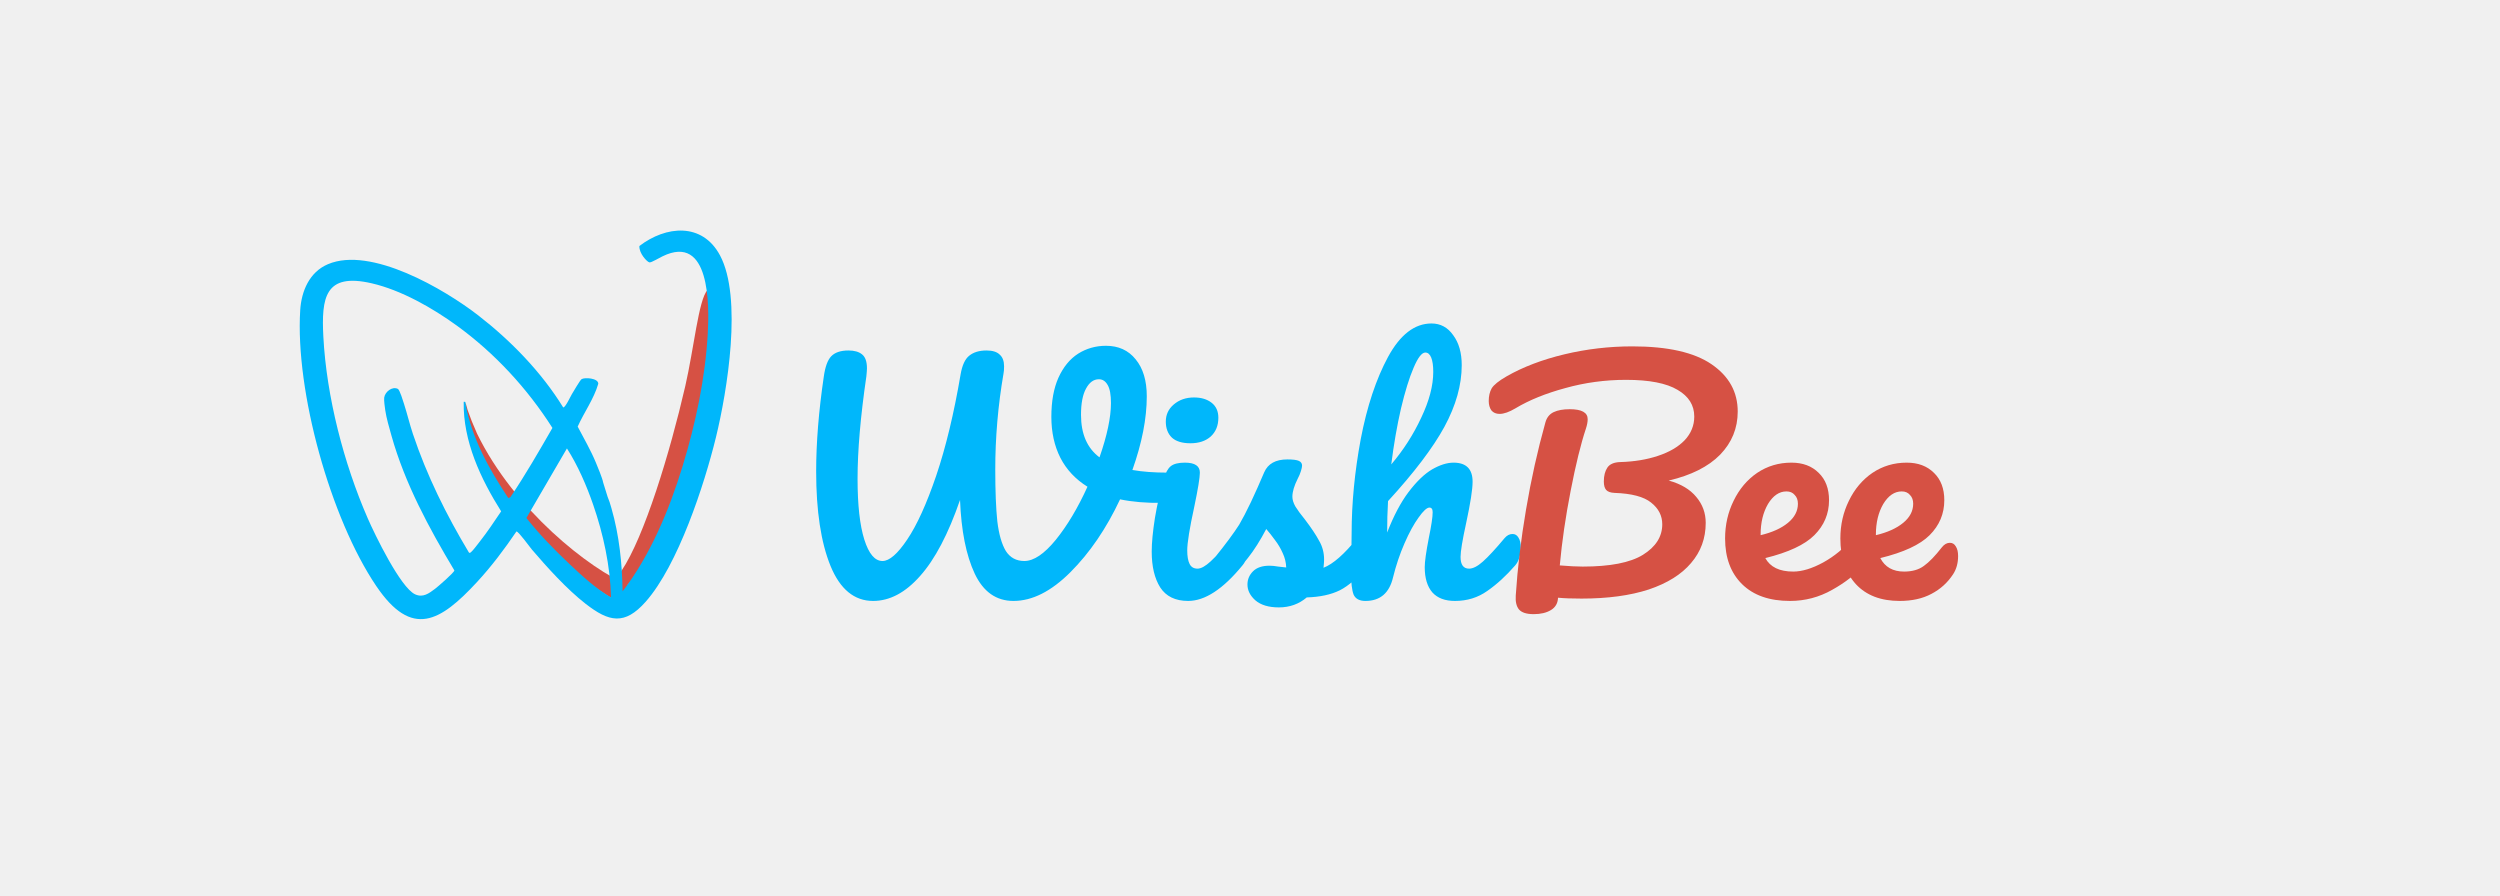
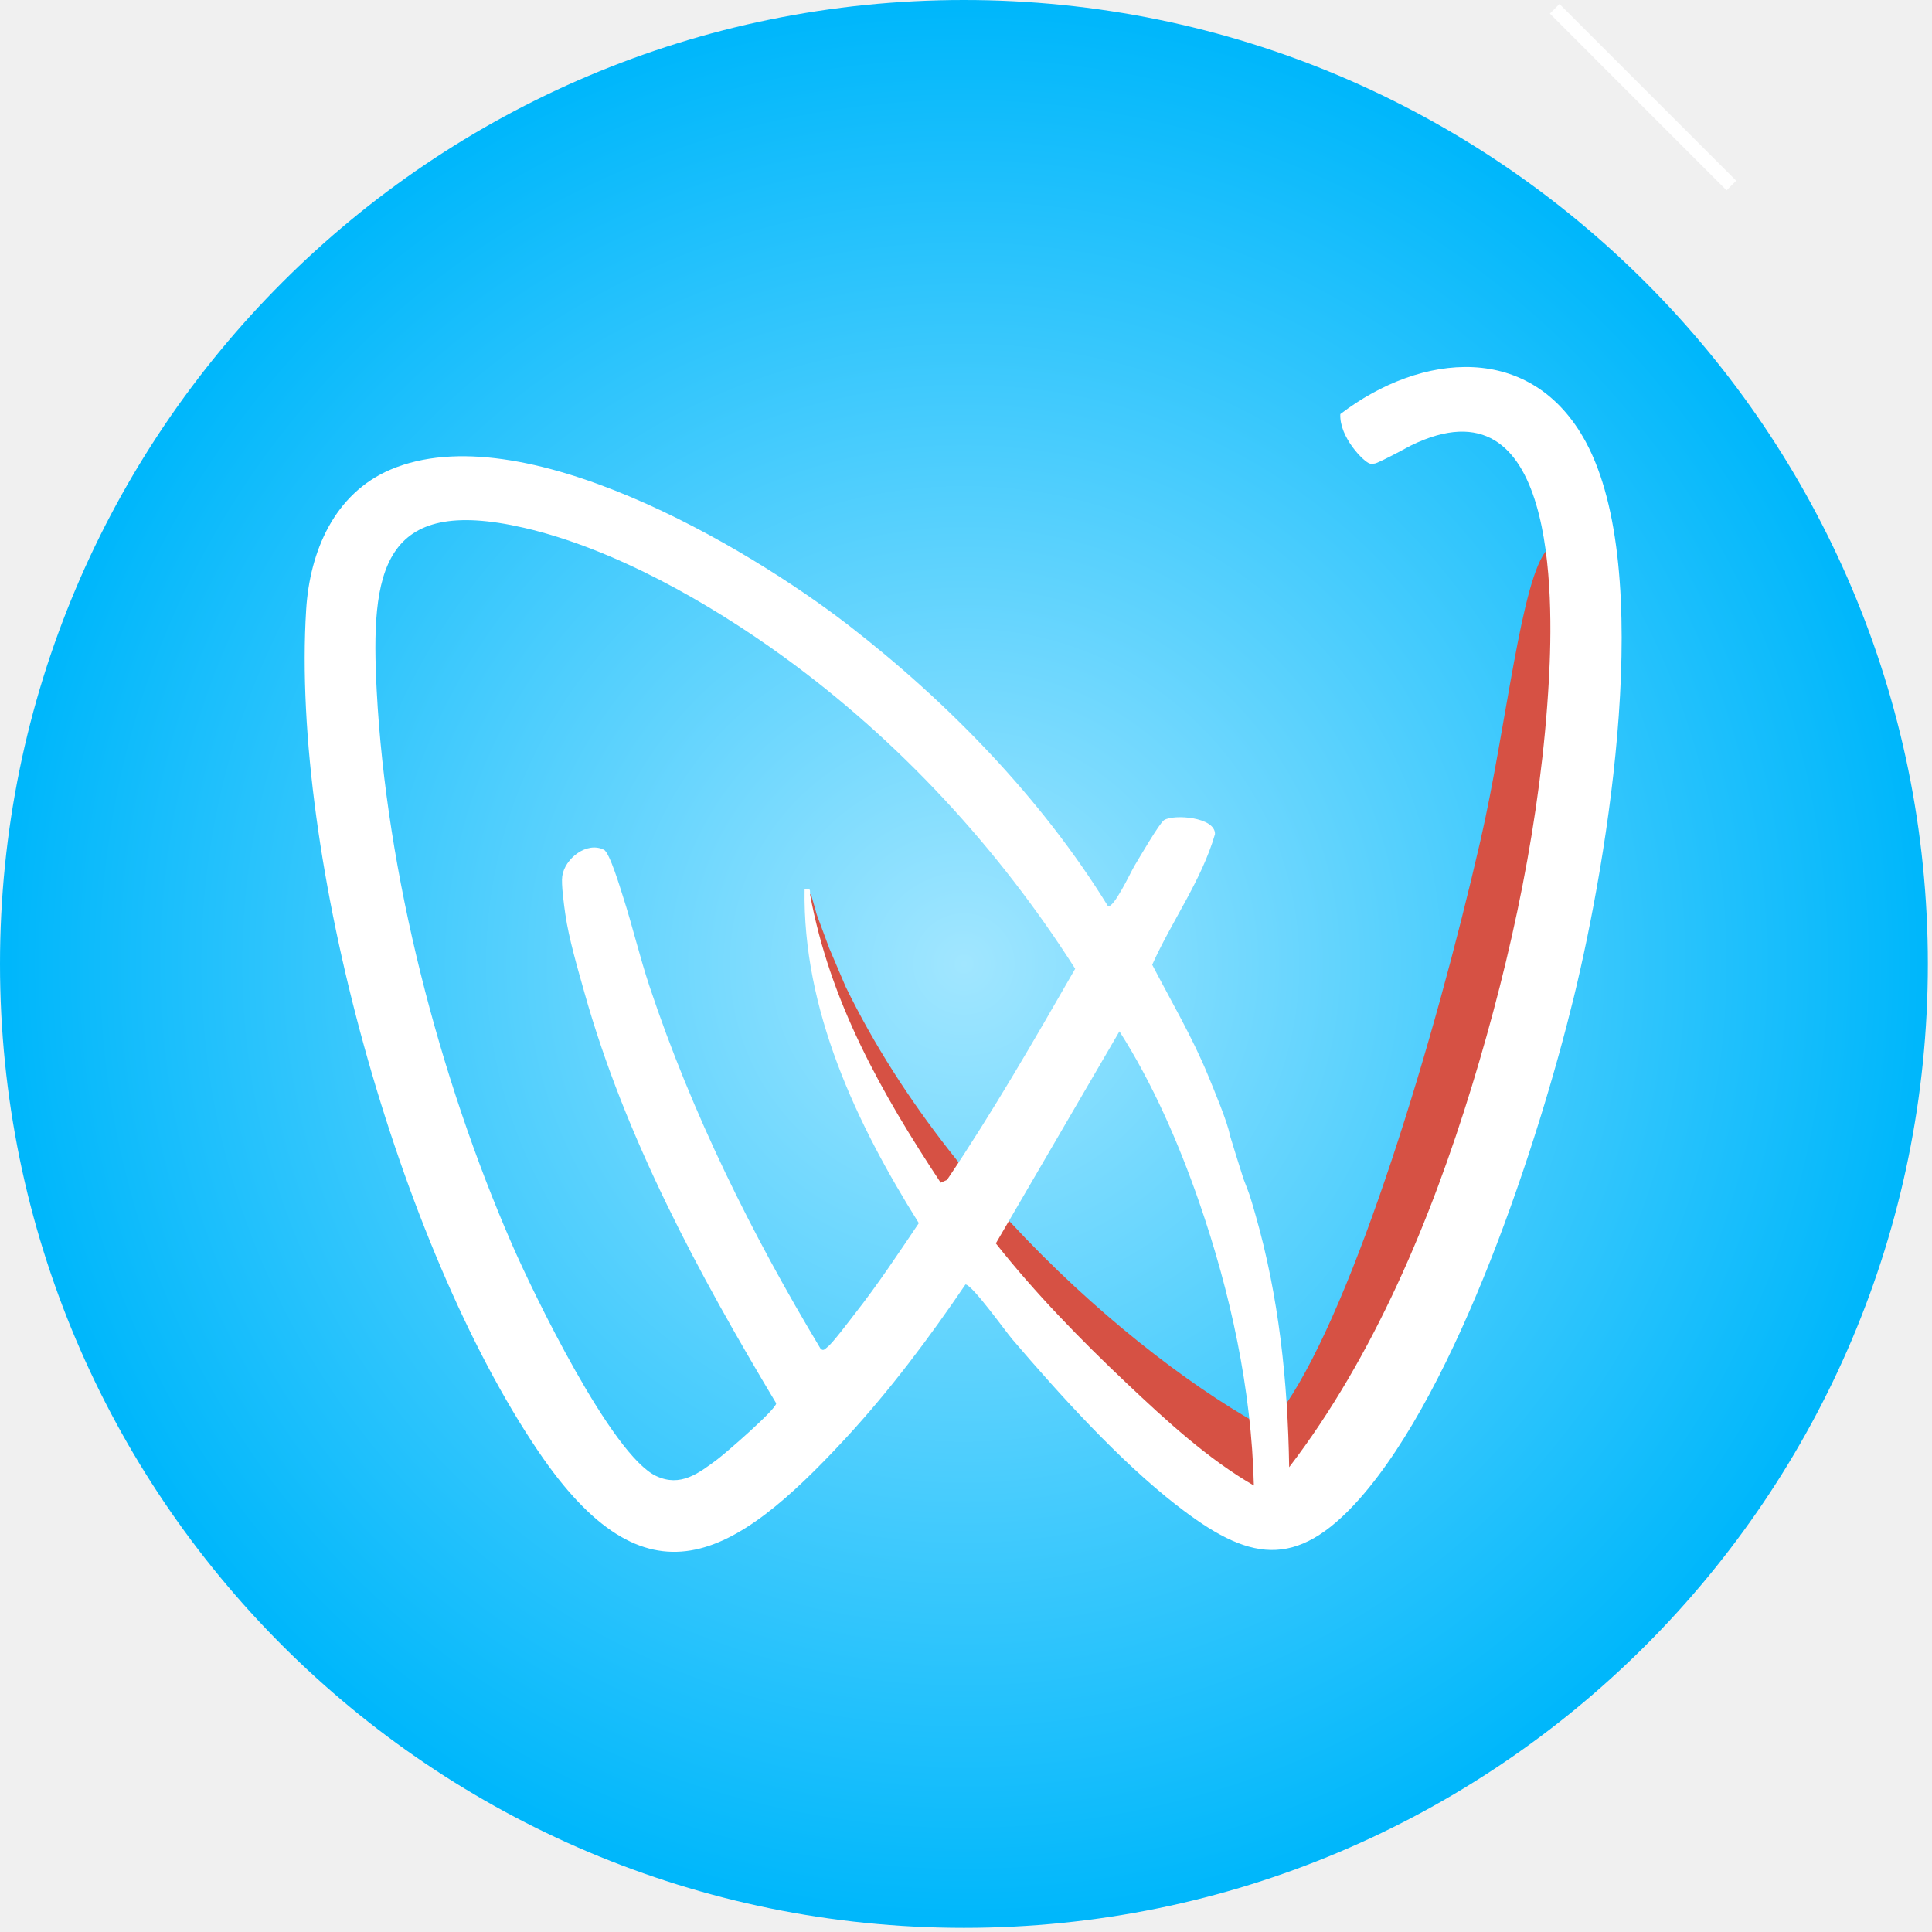
- <svg xmlns="http://www.w3.org/2000/svg" width="759" height="272" viewBox="0 0 759 272" fill="none">
-   <path d="M142.563 130.86C141.873 128.688 141.165 122.423 141.165 122.423L141.427 122.547L141.984 124.518L143.231 127.879L144.858 131.694C156.103 154.81 179.018 172.816 190.951 177.729C190.951 177.729 191.975 176.453 190.084 179.223C188.194 181.993 187.352 182.625 187.352 182.625C187.352 182.625 153 163.707 142.563 130.86Z" fill="url(#paint0_linear_218_120)" />
-   <path d="M189.104 179.06C187.477 180.654 181.997 176.227 181.997 176.227L181.612 175.832L183.963 176.256L184.373 174.912L186.424 176.892L188.686 173.285C195.592 163.118 203.443 137.276 208.055 117.202C210.662 105.851 212.124 90.888 214.748 88.141C217.372 85.394 215.039 103.872 215.039 103.872C215.039 103.872 213.724 154.941 189.104 179.06Z" fill="#D65144" />
-   <path d="M177.82 183.336C172.081 178.863 166.215 172.373 161.461 166.816C160.759 165.994 157.443 161.344 156.79 161.35C153.162 166.694 149.234 171.939 144.834 176.693C133.694 188.732 125.075 193.949 114.231 177.917C100.354 157.404 89.606 118.814 91.147 94.152C91.509 88.353 93.952 82.594 99.558 80.21C112.593 74.671 134.921 87.792 145.195 95.748C155.103 103.424 164.383 112.978 170.966 123.658C171.507 124.025 173.269 120.248 173.607 119.687C174.075 118.912 176.115 115.396 176.57 115.112C177.545 114.504 181.68 114.806 181.636 116.513C180.298 121.122 177.345 125.143 175.385 129.514C177.282 133.161 179.396 136.748 180.958 140.561C181.496 141.874 182.925 145.273 183.112 146.469C183.689 148.356 183.689 148.356 184.469 150.825C185.119 152.515 185.044 152.25 185.644 154.332C187.999 162.506 188.89 171.045 189.02 179.544C197.452 168.539 203.16 154.841 207.215 141.596C211.199 128.579 214.126 114.808 214.88 101.175C215.353 92.663 215.597 70.749 201.141 77.819C197.451 79.815 197.5 79.611 197.5 79.611C197.5 79.611 197.113 79.722 197.054 79.611C196.5 79.5 194 77 194.115 74.689C202.188 68.514 213.177 67.477 218.568 77.484C225.487 90.326 220.778 118.762 217.36 132.764C213.832 147.205 205.85 171.57 196.046 182.668C189.649 189.907 184.893 188.841 177.828 183.336H177.82ZM154.324 151.213L154.953 150.94C159.54 144.13 163.624 137.026 167.717 129.915C160.089 117.94 150.214 107.218 138.7 98.862C131.295 93.49 121.802 88.075 112.827 86.006C98.643 82.737 97.549 90.363 98.17 102.223C99.127 120.425 104.372 140.683 111.645 157.368C113.768 162.241 121.568 178.369 126.013 180.428C128.41 181.54 130.198 180.173 132.09 178.759C132.914 178.143 137.949 173.782 137.946 173.181C130.25 160.331 122.912 146.76 118.839 132.238C118.171 129.852 117.303 126.923 116.955 124.506C116.825 123.606 116.529 121.488 116.646 120.69C116.895 118.957 119.073 117.207 120.794 118.068C121.368 118.354 122.405 121.834 122.678 122.681C123.64 125.662 124.355 128.732 125.348 131.708C129.566 144.353 135.508 156.333 142.354 167.728C142.648 168.03 142.791 167.767 143.025 167.601C143.534 167.234 145.203 165.001 145.731 164.328C148.015 161.425 150.084 158.303 152.148 155.241C145.923 145.325 140.569 133.985 140.775 121.984C141.425 121.984 141.295 121.984 141.315 122.494C143.28 133.169 148.418 142.282 154.324 151.213ZM185.506 181.366C185.275 171.819 183.18 162.158 180.061 153.154C178.041 147.329 175.437 141.336 172.123 136.145L159.816 157.258C163.704 162.187 168.32 166.917 172.9 171.24C176.76 174.886 180.914 178.712 185.509 181.366H185.506Z" fill="#00B7FB" />
-   <path d="M354.491 143.49C355.858 143.49 356.838 143.787 357.433 144.381C358.087 144.976 358.413 145.748 358.413 146.699C358.413 148.244 357.938 149.611 356.987 150.8C356.096 151.988 354.669 152.612 352.708 152.672C348.013 152.731 343.794 152.375 340.05 151.602C335.89 160.457 330.868 167.826 324.985 173.71C319.161 179.534 313.396 182.446 307.691 182.446C302.461 182.446 298.539 179.682 295.924 174.155C293.309 168.569 291.823 161.111 291.467 151.78C287.901 162.121 283.86 169.817 279.343 174.869C274.886 179.92 270.132 182.446 265.08 182.446C259.375 182.446 255.066 178.91 252.154 171.838C249.242 164.706 247.786 155.138 247.786 143.133C247.786 134.397 248.559 124.8 250.104 114.34C250.52 111.369 251.263 109.318 252.333 108.189C253.462 107.001 255.215 106.406 257.592 106.406C259.375 106.406 260.742 106.793 261.693 107.565C262.703 108.338 263.208 109.764 263.208 111.844C263.208 112.26 263.149 113.062 263.03 114.251C261.247 126.434 260.356 136.804 260.356 145.362C260.356 153.326 261.039 159.476 262.406 163.815C263.773 168.153 265.615 170.322 267.933 170.322C270.013 170.322 272.509 168.153 275.421 163.815C278.392 159.417 281.334 152.939 284.246 144.381C287.158 135.764 289.624 125.513 291.645 113.627C292.12 110.893 292.982 109.021 294.23 108.011C295.538 106.941 297.291 106.406 299.49 106.406C301.332 106.406 302.669 106.822 303.501 107.654C304.392 108.427 304.838 109.616 304.838 111.22C304.838 112.171 304.779 112.914 304.66 113.449C302.996 123.136 302.164 132.823 302.164 142.509C302.164 149.106 302.372 154.366 302.788 158.288C303.263 162.21 304.125 165.211 305.373 167.291C306.68 169.312 308.552 170.322 310.989 170.322C313.842 170.322 317.021 168.183 320.527 163.904C324.034 159.566 327.243 154.187 330.155 147.769C326.53 145.511 323.796 142.599 321.954 139.033C320.111 135.408 319.19 131.248 319.19 126.553C319.19 121.858 319.903 117.906 321.33 114.697C322.815 111.428 324.806 108.992 327.302 107.387C329.858 105.782 332.681 104.98 335.771 104.98C339.574 104.98 342.576 106.347 344.774 109.081C347.033 111.814 348.162 115.558 348.162 120.313C348.162 127.028 346.706 134.487 343.794 142.688C346.825 143.223 350.39 143.49 354.491 143.49ZM328.194 125.929C328.194 131.753 330.066 136.061 333.81 138.855C336.127 132.199 337.286 126.701 337.286 122.363C337.286 119.867 336.96 118.054 336.306 116.925C335.652 115.737 334.761 115.142 333.631 115.142C332.027 115.142 330.719 116.093 329.709 117.995C328.699 119.837 328.194 122.482 328.194 125.929ZM361.426 134.576C358.93 134.576 357.058 134.011 355.81 132.882C354.562 131.693 353.938 130.059 353.938 127.979C353.938 125.899 354.74 124.176 356.345 122.809C358.009 121.382 360.059 120.669 362.496 120.669C364.695 120.669 366.478 121.204 367.844 122.274C369.211 123.344 369.895 124.859 369.895 126.82C369.895 129.197 369.122 131.099 367.577 132.525C366.032 133.892 363.982 134.576 361.426 134.576ZM360.713 182.446C356.85 182.446 354.027 181.079 352.244 178.345C350.521 175.611 349.659 171.986 349.659 167.47C349.659 164.795 349.986 161.378 350.64 157.218C351.353 152.999 352.244 149.076 353.314 145.451C353.849 143.549 354.562 142.242 355.454 141.529C356.345 140.816 357.771 140.459 359.732 140.459C362.763 140.459 364.279 141.469 364.279 143.49C364.279 144.976 363.714 148.423 362.585 153.831C361.159 160.368 360.446 164.795 360.446 167.113C360.446 168.896 360.683 170.263 361.159 171.214C361.634 172.165 362.436 172.64 363.566 172.64C364.635 172.64 365.972 171.897 367.577 170.411C369.182 168.926 371.321 166.578 373.995 163.369C374.708 162.537 375.511 162.121 376.402 162.121C377.175 162.121 377.769 162.478 378.185 163.191C378.661 163.904 378.898 164.884 378.898 166.132C378.898 168.51 378.334 170.352 377.205 171.659C371.321 178.85 365.824 182.446 360.713 182.446ZM388.267 184.407C385.176 184.407 382.799 183.694 381.135 182.267C379.531 180.841 378.728 179.237 378.728 177.454C378.728 175.909 379.293 174.571 380.422 173.442C381.551 172.313 383.215 171.749 385.414 171.749C386.187 171.749 387.078 171.838 388.088 172.016C389.158 172.135 389.96 172.224 390.495 172.283C390.436 170.738 390.079 169.282 389.426 167.915C388.831 166.548 388.059 165.241 387.108 163.993C386.157 162.686 385.265 161.556 384.433 160.606C382.591 164.112 380.749 167.024 378.907 169.342C377.124 171.659 375.163 173.858 373.023 175.938C371.953 177.008 370.824 177.543 369.636 177.543C368.685 177.543 367.912 177.216 367.318 176.562C366.724 175.849 366.427 174.987 366.427 173.977C366.427 172.789 366.843 171.689 367.675 170.679L368.833 169.252C372.102 165.211 374.568 161.883 376.232 159.268C377.243 157.545 378.431 155.257 379.798 152.404C381.165 149.492 382.502 146.491 383.809 143.401C384.939 140.786 387.286 139.479 390.852 139.479C392.516 139.479 393.675 139.627 394.328 139.924C394.982 140.221 395.309 140.697 395.309 141.351C395.309 141.707 395.19 142.272 394.952 143.044C394.715 143.817 394.388 144.589 393.972 145.362C392.902 147.501 392.367 149.314 392.367 150.8C392.367 151.691 392.664 152.672 393.259 153.742C393.912 154.811 394.893 156.148 396.2 157.753C398.102 160.249 399.528 162.388 400.479 164.171C401.49 165.895 401.995 167.796 401.995 169.876C401.995 170.471 401.935 171.303 401.816 172.373C404.728 171.243 408.146 168.242 412.068 163.369C412.781 162.537 413.583 162.121 414.475 162.121C415.247 162.121 415.842 162.478 416.258 163.191C416.733 163.904 416.971 164.884 416.971 166.132C416.971 168.391 416.406 170.233 415.277 171.659C412.306 175.344 409.453 177.87 406.719 179.237C404.045 180.544 400.717 181.257 396.735 181.376C394.358 183.397 391.535 184.407 388.267 184.407ZM459.203 162.121C459.976 162.121 460.57 162.478 460.986 163.191C461.462 163.904 461.699 164.884 461.699 166.132C461.699 168.51 461.135 170.352 460.006 171.659C457.272 174.809 454.449 177.394 451.537 179.415C448.684 181.435 445.416 182.446 441.731 182.446C438.7 182.446 436.412 181.584 434.867 179.861C433.322 178.078 432.549 175.522 432.549 172.194C432.549 170.53 432.965 167.559 433.797 163.28C434.57 159.536 434.956 156.951 434.956 155.524C434.956 154.574 434.629 154.098 433.976 154.098C433.203 154.098 432.104 155.108 430.677 157.129C429.251 159.09 427.825 161.705 426.398 164.974C424.972 168.242 423.813 171.689 422.922 175.314C421.793 180.069 419 182.446 414.542 182.446C412.76 182.446 411.571 181.822 410.977 180.574C410.442 179.266 410.174 176.949 410.174 173.621C410.174 171.719 410.204 170.203 410.263 169.074L410.353 161.943C410.353 152.791 411.274 143.252 413.116 133.328C415.018 123.403 417.781 115.083 421.406 108.368C425.091 101.593 429.489 98.205 434.6 98.205C437.333 98.205 439.532 99.394 441.196 101.771C442.92 104.089 443.781 107.12 443.781 110.864C443.781 116.866 442.028 123.106 438.522 129.584C435.016 136.002 429.31 143.52 421.406 152.137C421.228 155.227 421.139 158.407 421.139 161.675C423.1 156.624 425.269 152.523 427.646 149.374C430.083 146.164 432.46 143.876 434.778 142.509C437.155 141.143 439.324 140.459 441.285 140.459C445.148 140.459 447.08 142.391 447.08 146.253C447.08 148.571 446.426 152.761 445.119 158.823C443.989 163.993 443.425 167.41 443.425 169.074C443.425 171.451 444.287 172.64 446.01 172.64C447.199 172.64 448.595 171.927 450.2 170.5C451.864 169.015 454.063 166.638 456.796 163.369C457.51 162.537 458.312 162.121 459.203 162.121ZM432.728 107.03C431.658 107.03 430.469 108.576 429.162 111.666C427.854 114.697 426.577 118.827 425.329 124.057C424.14 129.227 423.16 134.873 422.387 140.994C426.072 136.656 429.102 131.931 431.48 126.82C433.916 121.709 435.135 117.074 435.135 112.914C435.135 111.012 434.927 109.556 434.511 108.546C434.095 107.536 433.5 107.03 432.728 107.03Z" fill="#00B7FB" />
-   <path d="M527.572 124.948C527.572 130 525.789 134.368 522.223 138.052C518.658 141.677 513.458 144.292 506.623 145.897C510.308 146.907 513.101 148.571 515.003 150.889C516.905 153.147 517.855 155.762 517.855 158.734C517.855 163.428 516.37 167.499 513.398 170.946C510.486 174.393 506.207 177.067 500.562 178.969C494.916 180.811 488.111 181.733 480.148 181.733C477.176 181.733 474.799 181.643 473.016 181.465C472.957 183.129 472.244 184.377 470.877 185.209C469.51 186.041 467.757 186.457 465.617 186.457C463.478 186.457 461.992 185.982 461.16 185.031C460.388 184.08 460.061 182.683 460.18 180.841C460.714 172.521 461.755 163.815 463.3 154.722C464.845 145.57 466.806 136.745 469.183 128.247C469.599 126.761 470.431 125.721 471.679 125.126C472.927 124.532 474.561 124.235 476.582 124.235C480.207 124.235 482.02 125.245 482.02 127.266C482.02 128.098 481.841 129.049 481.485 130.119C479.94 134.754 478.395 141.053 476.849 149.017C475.304 156.921 474.205 164.468 473.551 171.659C476.404 171.897 478.721 172.016 480.504 172.016C488.824 172.016 494.916 170.827 498.779 168.45C502.701 166.014 504.662 162.923 504.662 159.179C504.662 156.564 503.533 154.366 501.275 152.583C499.076 150.8 495.362 149.819 490.132 149.641C488.943 149.582 488.111 149.284 487.636 148.749C487.16 148.215 486.923 147.353 486.923 146.164C486.923 144.441 487.279 143.044 487.992 141.975C488.706 140.905 490.013 140.34 491.915 140.281C496.134 140.162 499.938 139.538 503.325 138.409C506.772 137.28 509.476 135.705 511.437 133.684C513.398 131.604 514.379 129.197 514.379 126.464C514.379 123.017 512.685 120.313 509.298 118.352C505.91 116.331 500.71 115.321 493.698 115.321C487.339 115.321 481.188 116.153 475.245 117.817C469.302 119.421 464.251 121.472 460.09 123.968C458.189 125.097 456.584 125.661 455.277 125.661C454.207 125.661 453.375 125.305 452.781 124.592C452.246 123.819 451.978 122.868 451.978 121.739C451.978 120.253 452.276 118.976 452.87 117.906C453.524 116.836 455.039 115.618 457.416 114.251C462.408 111.398 468.262 109.17 474.977 107.565C481.693 105.961 488.557 105.158 495.57 105.158C506.326 105.158 514.349 106.971 519.638 110.596C524.927 114.221 527.572 119.005 527.572 124.948ZM564.833 162.121C565.606 162.121 566.2 162.478 566.616 163.191C567.092 163.904 567.329 164.884 567.329 166.132C567.329 168.51 566.765 170.352 565.636 171.659C563.437 174.334 560.317 176.8 556.276 179.058C552.294 181.317 548.015 182.446 543.439 182.446C537.199 182.446 532.355 180.752 528.909 177.365C525.462 173.977 523.738 169.342 523.738 163.458C523.738 159.358 524.6 155.554 526.323 152.048C528.047 148.482 530.424 145.659 533.455 143.579C536.545 141.499 540.022 140.459 543.885 140.459C547.332 140.459 550.095 141.499 552.175 143.579C554.255 145.6 555.295 148.363 555.295 151.87C555.295 155.97 553.809 159.506 550.838 162.478C547.926 165.39 542.963 167.707 535.951 169.431C537.437 172.165 540.259 173.531 544.419 173.531C547.094 173.531 550.125 172.61 553.512 170.768C556.959 168.866 559.93 166.4 562.426 163.369C563.14 162.537 563.942 162.121 564.833 162.121ZM542.369 149.195C540.17 149.195 538.298 150.473 536.753 153.028C535.267 155.584 534.525 158.674 534.525 162.299V162.478C538.031 161.646 540.794 160.398 542.815 158.734C544.835 157.07 545.846 155.138 545.846 152.939C545.846 151.81 545.519 150.919 544.865 150.265C544.271 149.552 543.439 149.195 542.369 149.195ZM591.984 164.795C592.757 164.795 593.351 165.152 593.767 165.865C594.243 166.578 594.48 167.559 594.48 168.807C594.48 170.946 593.975 172.789 592.965 174.334C591.301 176.889 589.102 178.88 586.368 180.306C583.694 181.733 580.485 182.446 576.741 182.446C571.036 182.446 566.608 180.752 563.459 177.365C560.309 173.918 558.734 169.282 558.734 163.458C558.734 159.358 559.596 155.554 561.319 152.048C563.043 148.482 565.42 145.659 568.451 143.579C571.541 141.499 575.018 140.459 578.88 140.459C582.327 140.459 585.091 141.499 587.171 143.579C589.251 145.6 590.291 148.363 590.291 151.87C590.291 155.97 588.805 159.506 585.834 162.478C582.922 165.39 577.93 167.707 570.857 169.431C572.284 172.165 574.691 173.531 578.078 173.531C580.515 173.531 582.506 172.967 584.051 171.838C585.655 170.708 587.498 168.807 589.578 166.132C590.291 165.241 591.093 164.795 591.984 164.795ZM577.365 149.195C575.166 149.195 573.294 150.473 571.749 153.028C570.263 155.584 569.52 158.674 569.52 162.299V162.478C573.027 161.646 575.79 160.398 577.811 158.734C579.831 157.07 580.842 155.138 580.842 152.939C580.842 151.81 580.515 150.919 579.861 150.265C579.267 149.552 578.435 149.195 577.365 149.195Z" fill="#D65144" />
+ <svg xmlns="http://www.w3.org/2000/svg" width="279" height="279" viewBox="0 0 279 279" fill="none">
+   <rect width="278.402" height="278.402" rx="139.201" fill="url(#paint0_radial_204_887)" />
+   <path d="M118.786 141.27C117.785 138.121 116.757 129.033 116.757 129.033L117.138 129.214L117.946 132.072L119.754 136.947L122.114 142.48C138.423 176.007 171.659 202.122 188.967 209.249C188.967 209.249 190.452 207.398 187.71 211.415C184.968 215.433 183.747 216.35 183.747 216.35C183.747 216.35 133.923 188.91 118.786 141.27Z" fill="url(#paint1_linear_204_887)" />
+   <path d="M186.288 211.179C183.928 213.492 175.98 207.071 175.98 207.071L175.422 206.497L178.832 207.112L179.426 205.164L182.401 208.034L185.681 202.804C195.698 188.057 207.085 150.577 213.774 121.461C217.556 104.999 219.675 83.297 223.482 79.312C227.288 75.328 223.904 102.128 223.904 102.128C223.904 102.128 221.996 176.198 186.288 211.179Z" fill="#D65144" />
+   <path d="M169.923 217.381C161.599 210.893 153.09 201.48 146.195 193.42C145.178 192.228 140.367 185.484 139.421 185.492C134.158 193.243 128.462 200.85 122.08 207.745C105.922 225.207 93.421 232.773 77.694 209.521C57.566 179.769 41.978 123.798 44.214 88.03C44.738 79.62 48.281 71.266 56.413 67.809C75.319 59.775 107.702 78.805 122.604 90.345C136.974 101.477 150.433 115.335 159.982 130.825C160.766 131.357 163.322 125.879 163.812 125.065C164.49 123.942 167.45 118.841 168.11 118.43C169.523 117.548 175.521 117.985 175.457 120.462C173.515 127.146 169.233 132.978 166.39 139.319C169.142 144.608 172.207 149.81 174.473 155.341C175.253 157.244 177.327 162.175 177.598 163.909C178.435 166.646 178.435 166.646 179.566 170.228C180.509 172.678 180.399 172.294 181.27 175.313C184.686 187.169 185.979 199.553 186.167 211.881C198.396 195.919 206.675 176.052 212.556 156.841C218.335 137.962 222.58 117.989 223.673 98.216C224.359 85.87 224.714 54.086 203.746 64.34C198.394 67.236 198.466 66.939 198.466 66.939C198.466 66.939 197.904 67.1 197.819 66.939C197.015 66.779 193.389 63.153 193.556 59.801C205.265 50.844 221.204 49.34 229.023 63.854C239.058 82.481 232.227 123.723 227.27 144.031C222.154 164.976 210.577 200.315 196.357 216.412C187.079 226.911 180.181 225.365 169.934 217.381H169.923ZM135.843 170.789L136.756 170.394C143.41 160.517 149.332 150.214 155.269 139.899C144.205 122.532 129.883 106.981 113.183 94.861C102.443 87.069 88.675 79.216 75.658 76.215C55.086 71.473 53.499 82.534 54.4 99.735C55.787 126.136 63.395 155.518 73.943 179.716C77.023 186.785 88.336 210.177 94.782 213.162C98.258 214.776 100.852 212.793 103.596 210.742C104.791 209.849 112.093 203.523 112.09 202.652C100.927 184.014 90.285 164.332 84.378 143.27C83.409 139.809 82.15 135.56 81.644 132.054C81.456 130.75 81.026 127.677 81.196 126.52C81.558 124.006 84.717 121.469 87.213 122.716C88.046 123.131 89.55 128.179 89.946 129.408C91.341 133.732 92.377 138.184 93.817 142.5C99.936 160.841 108.554 178.216 118.483 194.743C118.909 195.18 119.117 194.799 119.456 194.558C120.195 194.027 122.615 190.788 123.38 189.812C126.694 185.601 129.695 181.073 132.688 176.633C123.659 162.251 115.895 145.802 116.192 128.397C117.135 128.397 116.946 128.397 116.975 129.136C119.825 144.619 127.278 157.836 135.843 170.789ZM181.07 214.523C180.735 200.677 177.696 186.664 173.172 173.605C170.243 165.157 166.466 156.464 161.659 148.936L143.809 179.558C149.449 186.706 156.144 193.567 162.787 199.836C168.385 205.125 174.409 210.674 181.074 214.523H181.07Z" fill="white" />
+   <line x1="224.51" y1="1.269" x2="250.032" y2="26.792" stroke="white" stroke-width="1.963" />
  <defs>
-     <linearGradient id="paint0_linear_218_120" x1="163.499" y1="120.384" x2="169.331" y2="184.27" gradientUnits="userSpaceOnUse">
+     <radialGradient id="paint0_radial_204_887" cx="0" cy="0" r="1" gradientUnits="userSpaceOnUse" gradientTransform="translate(139.201 139.201) rotate(90) scale(139.201)">
+       <stop stop-color="#A1E6FF" />
+       <stop offset="1" stop-color="#00B7FB" />
+     </radialGradient>
+     <linearGradient id="paint1_linear_204_887" x1="149.151" y1="126.076" x2="157.609" y2="218.736" gradientUnits="userSpaceOnUse">
      <stop stop-color="#D65144" />
      <stop offset="1" stop-color="#D65144" />
    </linearGradient>
  </defs>
</svg>
